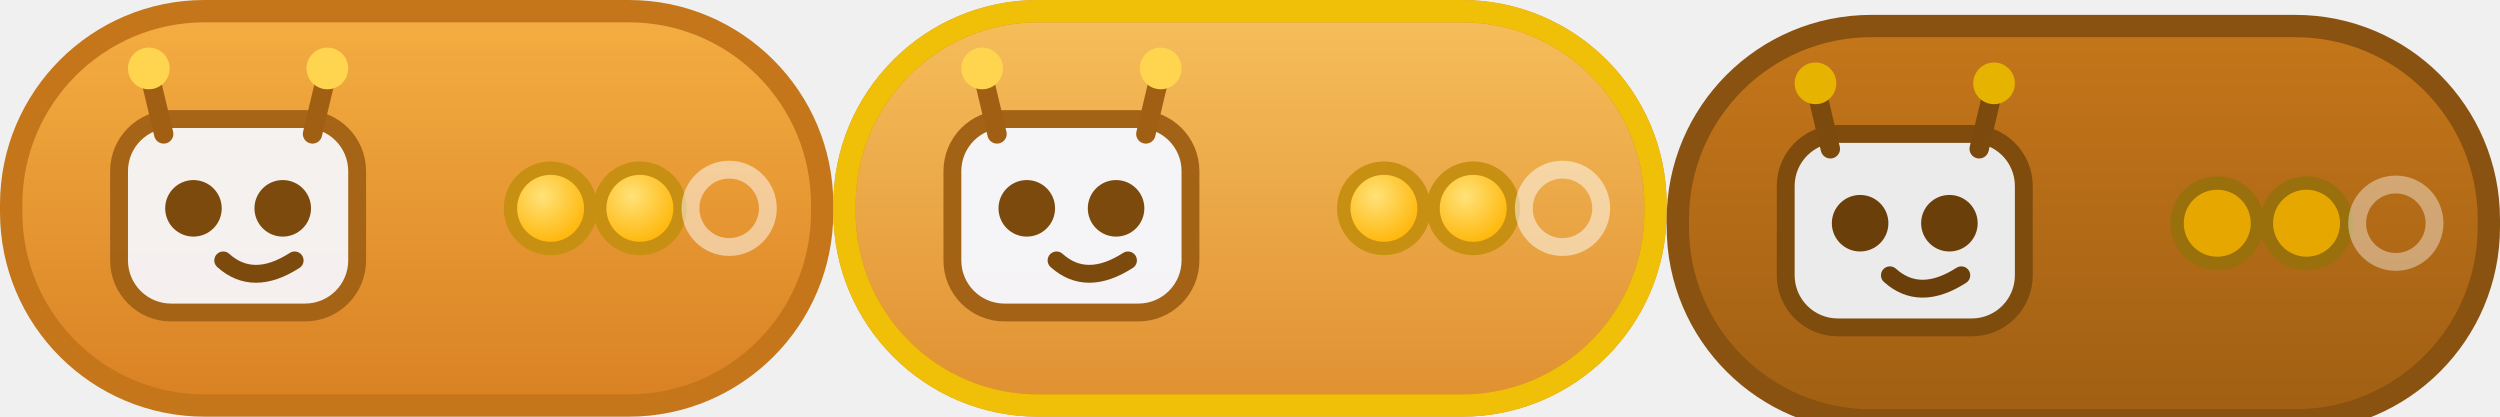
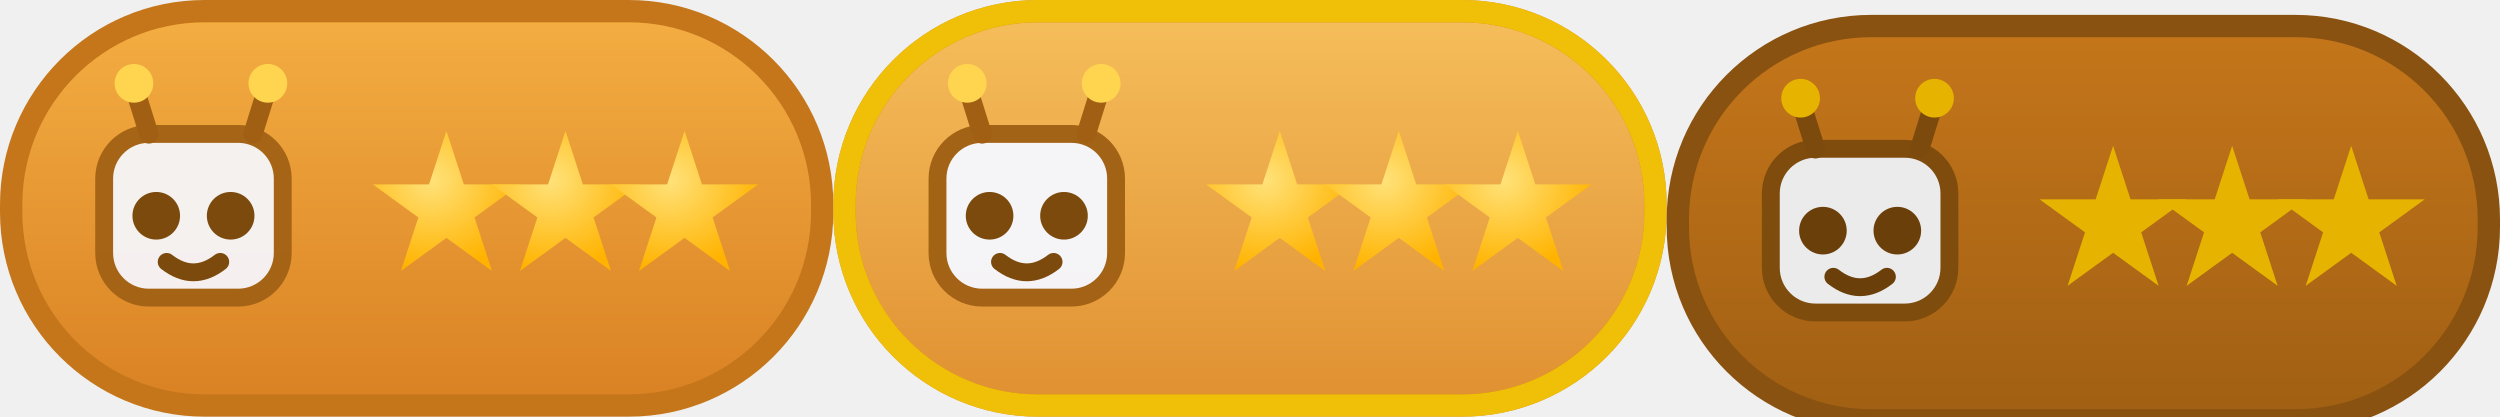
<svg xmlns="http://www.w3.org/2000/svg" width="168" height="28" viewBox="0 0 168 28">
  <defs>
    <linearGradient id="bgN" x1="0%" y1="0%" x2="0%" y2="100%">
      <stop offset="0%" stop-color="#f4ae42" />
      <stop offset="100%" stop-color="#d98124" />
    </linearGradient>
    <linearGradient id="bgH" x1="0%" y1="0%" x2="0%" y2="100%">
      <stop offset="0%" stop-color="#f6be5c" />
      <stop offset="100%" stop-color="#e09031" />
    </linearGradient>
    <linearGradient id="bgP" x1="0%" y1="0%" x2="0%" y2="100%">
      <stop offset="0%" stop-color="#c5761a" />
      <stop offset="100%" stop-color="#a05f13" />
    </linearGradient>
    <radialGradient id="star" cx="40%" cy="35%" r="65%">
      <stop offset="0%" stop-color="#ffe27a" />
      <stop offset="100%" stop-color="#ffb300" />
    </radialGradient>
  </defs>
  <g>
    <rect x="0.75" y="0.75" width="54.5" height="26.5" rx="13" fill="url(#bgN)" stroke="#c5761a" stroke-width="1.5" />
-     <rect x="8" y="8" width="16" height="13" rx="3.5" fill="#f6f8ff" opacity="0.92" stroke="#a05f13" stroke-width="1.2" />
-     <line x1="11" y1="9" x2="10" y2="4.8" stroke="#a05f13" stroke-width="1.3" stroke-linecap="round" />
-     <line x1="21" y1="9" x2="22" y2="4.8" stroke="#a05f13" stroke-width="1.3" stroke-linecap="round" />
-     <circle cx="10" cy="4.6" r="1.4" fill="#ffd54f" />
-     <circle cx="22" cy="4.6" r="1.4" fill="#ffd54f" />
-     <circle cx="13" cy="14" r="1.9" fill="#7c4a0d" />
-     <circle cx="19" cy="14" r="1.9" fill="#7c4a0d" />
-     <path d="M15,17.5 q2,1.8 4.8,0" stroke="#7c4a0d" stroke-width="1.2" fill="none" stroke-linecap="round" />
-     <circle cx="37" cy="14" r="2.7" fill="url(#star)" stroke="#c89013" stroke-width="0.9" />
-     <circle cx="43" cy="14" r="2.7" fill="url(#star)" stroke="#c89013" stroke-width="0.9" />
-     <circle cx="49" cy="14" r="2.6" fill="none" stroke="#ffffff" stroke-opacity="0.5" stroke-width="1.2" />
+     <rect x="7" y="9" width="12" height="11" rx="3" fill="#f6f8ff" opacity="0.92" stroke="#a05f13" stroke-width="1.2" />
+     <line x1="10" y1="9" x2="9" y2="5.8" stroke="#a05f13" stroke-width="1.3" stroke-linecap="round" />
+     <line x1="17" y1="9" x2="18" y2="5.8" stroke="#a05f13" stroke-width="1.3" stroke-linecap="round" />
+     <circle cx="9" cy="5.6" r="1.3" fill="#ffd54f" />
+     <circle cx="18" cy="5.6" r="1.3" fill="#ffd54f" />
+     <circle cx="10.5" cy="14.5" r="1.6" fill="#7c4a0d" />
+     <circle cx="15.5" cy="14.5" r="1.6" fill="#7c4a0d" />
+     <path d="M11.2,17.6 q1.8,1.4 3.6,0" stroke="#7c4a0d" stroke-width="1.2" fill="none" stroke-linecap="round" />
+     <g transform="translate(30,14) scale(5.2)">
+       <path d="M0,-1 L0.225,-0.309 L0.951,-0.309 L0.363,0.118 L0.588,0.809 L0,0.382 L-0.588,0.809 L-0.363,0.118 L-0.951,-0.309 L-0.225,-0.309 Z" fill="url(#star)" />
+     </g>
+     <g transform="translate(38,14) scale(5.2)">
+       <path d="M0,-1 L0.225,-0.309 L0.951,-0.309 L0.363,0.118 L0.588,0.809 L0,0.382 L-0.588,0.809 L-0.363,0.118 L-0.951,-0.309 L-0.225,-0.309 Z" fill="url(#star)" />
+     </g>
+     <g transform="translate(46,14) scale(5.2)">
+       <path d="M0,-1 L0.225,-0.309 L0.951,-0.309 L0.363,0.118 L0.588,0.809 L0,0.382 L-0.588,0.809 L-0.363,0.118 L-0.951,-0.309 L-0.225,-0.309 Z" fill="url(#star)" />
+     </g>
  </g>
  <g transform="translate(56,0)">
    <rect x="0.75" y="0.75" width="54.5" height="26.5" rx="13" fill="url(#bgH)" stroke="#c5761a" stroke-width="1.5" />
    <rect x="0.75" y="0.75" width="54.5" height="26.5" rx="13" fill="none" stroke="#ffd700" stroke-opacity="0.75" stroke-width="1.5" />
-     <rect x="8" y="8" width="16" height="13" rx="3.5" fill="#f6f8ff" opacity="0.95" stroke="#a05f13" stroke-width="1.2" />
-     <line x1="11" y1="9" x2="10" y2="4.8" stroke="#a05f13" stroke-width="1.3" stroke-linecap="round" />
-     <line x1="21" y1="9" x2="22" y2="4.8" stroke="#a05f13" stroke-width="1.3" stroke-linecap="round" />
-     <circle cx="10" cy="4.6" r="1.4" fill="#ffd54f" />
-     <circle cx="22" cy="4.6" r="1.4" fill="#ffd54f" />
-     <circle cx="13" cy="14" r="1.9" fill="#7c4a0d" />
-     <circle cx="19" cy="14" r="1.9" fill="#7c4a0d" />
-     <path d="M15,17.5 q2,1.8 4.8,0" stroke="#7c4a0d" stroke-width="1.2" fill="none" stroke-linecap="round" />
-     <circle cx="37" cy="14" r="2.7" fill="url(#star)" stroke="#c89013" stroke-width="0.9" />
-     <circle cx="43" cy="14" r="2.7" fill="url(#star)" stroke="#c89013" stroke-width="0.9" />
-     <circle cx="49" cy="14" r="2.6" fill="none" stroke="#ffffff" stroke-opacity="0.5" stroke-width="1.2" />
+     <rect x="7" y="9" width="12" height="11" rx="3" fill="#f6f8ff" opacity="0.95" stroke="#a05f13" stroke-width="1.2" />
+     <line x1="10" y1="9" x2="9" y2="5.8" stroke="#a05f13" stroke-width="1.3" stroke-linecap="round" />
+     <line x1="17" y1="9" x2="18" y2="5.8" stroke="#a05f13" stroke-width="1.3" stroke-linecap="round" />
+     <circle cx="9" cy="5.6" r="1.3" fill="#ffd54f" />
+     <circle cx="18" cy="5.6" r="1.3" fill="#ffd54f" />
+     <circle cx="10.5" cy="14.5" r="1.6" fill="#7c4a0d" />
+     <circle cx="15.5" cy="14.5" r="1.6" fill="#7c4a0d" />
+     <path d="M11.2,17.6 q1.8,1.4 3.6,0" stroke="#7c4a0d" stroke-width="1.2" fill="none" stroke-linecap="round" />
+     <g transform="translate(30,14) scale(5.2)">
+       <path d="M0,-1 L0.225,-0.309 L0.951,-0.309 L0.363,0.118 L0.588,0.809 L0,0.382 L-0.588,0.809 L-0.363,0.118 L-0.951,-0.309 L-0.225,-0.309 Z" fill="url(#star)" />
+     </g>
+     <g transform="translate(38,14) scale(5.2)">
+       <path d="M0,-1 L0.225,-0.309 L0.951,-0.309 L0.363,0.118 L0.588,0.809 L0,0.382 L-0.588,0.809 L-0.363,0.118 L-0.951,-0.309 L-0.225,-0.309 Z" fill="url(#star)" />
+     </g>
+     <g transform="translate(46,14) scale(5.2)">
+       <path d="M0,-1 L0.225,-0.309 L0.951,-0.309 L0.363,0.118 L0.588,0.809 L0,0.382 L-0.588,0.809 L-0.363,0.118 L-0.951,-0.309 L-0.225,-0.309 Z" fill="url(#star)" />
+     </g>
  </g>
  <g transform="translate(112,1)">
    <rect x="0.75" y="0.75" width="54.5" height="26.5" rx="13" fill="url(#bgP)" stroke="#8a5210" stroke-width="1.5" />
-     <rect x="8" y="8" width="16" height="13" rx="3.5" fill="#eef1f7" opacity="0.95" stroke="#7c4a0d" stroke-width="1.2" />
-     <line x1="11" y1="9" x2="10" y2="4.8" stroke="#7c4a0d" stroke-width="1.3" stroke-linecap="round" />
-     <line x1="21" y1="9" x2="22" y2="4.8" stroke="#7c4a0d" stroke-width="1.3" stroke-linecap="round" />
-     <circle cx="10" cy="4.6" r="1.4" fill="#e6b400" />
-     <circle cx="22" cy="4.6" r="1.4" fill="#e6b400" />
-     <circle cx="13" cy="14" r="1.9" fill="#6b3f0a" />
-     <circle cx="19" cy="14" r="1.9" fill="#6b3f0a" />
-     <path d="M15,17.5 q2,1.8 4.8,0" stroke="#6b3f0a" stroke-width="1.2" fill="none" stroke-linecap="round" />
-     <circle cx="37" cy="14" r="2.7" fill="#e6a800" stroke="#99700c" stroke-width="0.9" />
-     <circle cx="43" cy="14" r="2.7" fill="#e6a800" stroke="#99700c" stroke-width="0.9" />
-     <circle cx="49" cy="14" r="2.6" fill="none" stroke="#ffffff" stroke-opacity="0.4" stroke-width="1.2" />
+     <rect x="7" y="9" width="12" height="11" rx="3" fill="#eef1f7" opacity="0.95" stroke="#7c4a0d" stroke-width="1.2" />
+     <line x1="10" y1="9" x2="9" y2="5.8" stroke="#7c4a0d" stroke-width="1.3" stroke-linecap="round" />
+     <line x1="17" y1="9" x2="18" y2="5.8" stroke="#7c4a0d" stroke-width="1.3" stroke-linecap="round" />
+     <circle cx="9" cy="5.6" r="1.3" fill="#e6b400" />
+     <circle cx="18" cy="5.6" r="1.3" fill="#e6b400" />
+     <circle cx="10.5" cy="14.5" r="1.6" fill="#6b3f0a" />
+     <circle cx="15.5" cy="14.5" r="1.6" fill="#6b3f0a" />
+     <path d="M11.2,17.6 q1.8,1.4 3.6,0" stroke="#6b3f0a" stroke-width="1.2" fill="none" stroke-linecap="round" />
+     <g transform="translate(30,14) scale(5.2)">
+       <path d="M0,-1 L0.225,-0.309 L0.951,-0.309 L0.363,0.118 L0.588,0.809 L0,0.382 L-0.588,0.809 L-0.363,0.118 L-0.951,-0.309 L-0.225,-0.309 Z" fill="#e6b400" />
+     </g>
+     <g transform="translate(38,14) scale(5.2)">
+       <path d="M0,-1 L0.225,-0.309 L0.951,-0.309 L0.363,0.118 L0.588,0.809 L0,0.382 L-0.588,0.809 L-0.363,0.118 L-0.951,-0.309 L-0.225,-0.309 Z" fill="#e6b400" />
+     </g>
+     <g transform="translate(46,14) scale(5.2)">
+       <path d="M0,-1 L0.225,-0.309 L0.951,-0.309 L0.363,0.118 L0.588,0.809 L0,0.382 L-0.588,0.809 L-0.363,0.118 L-0.951,-0.309 L-0.225,-0.309 Z" fill="#e6b400" />
+     </g>
  </g>
</svg>
